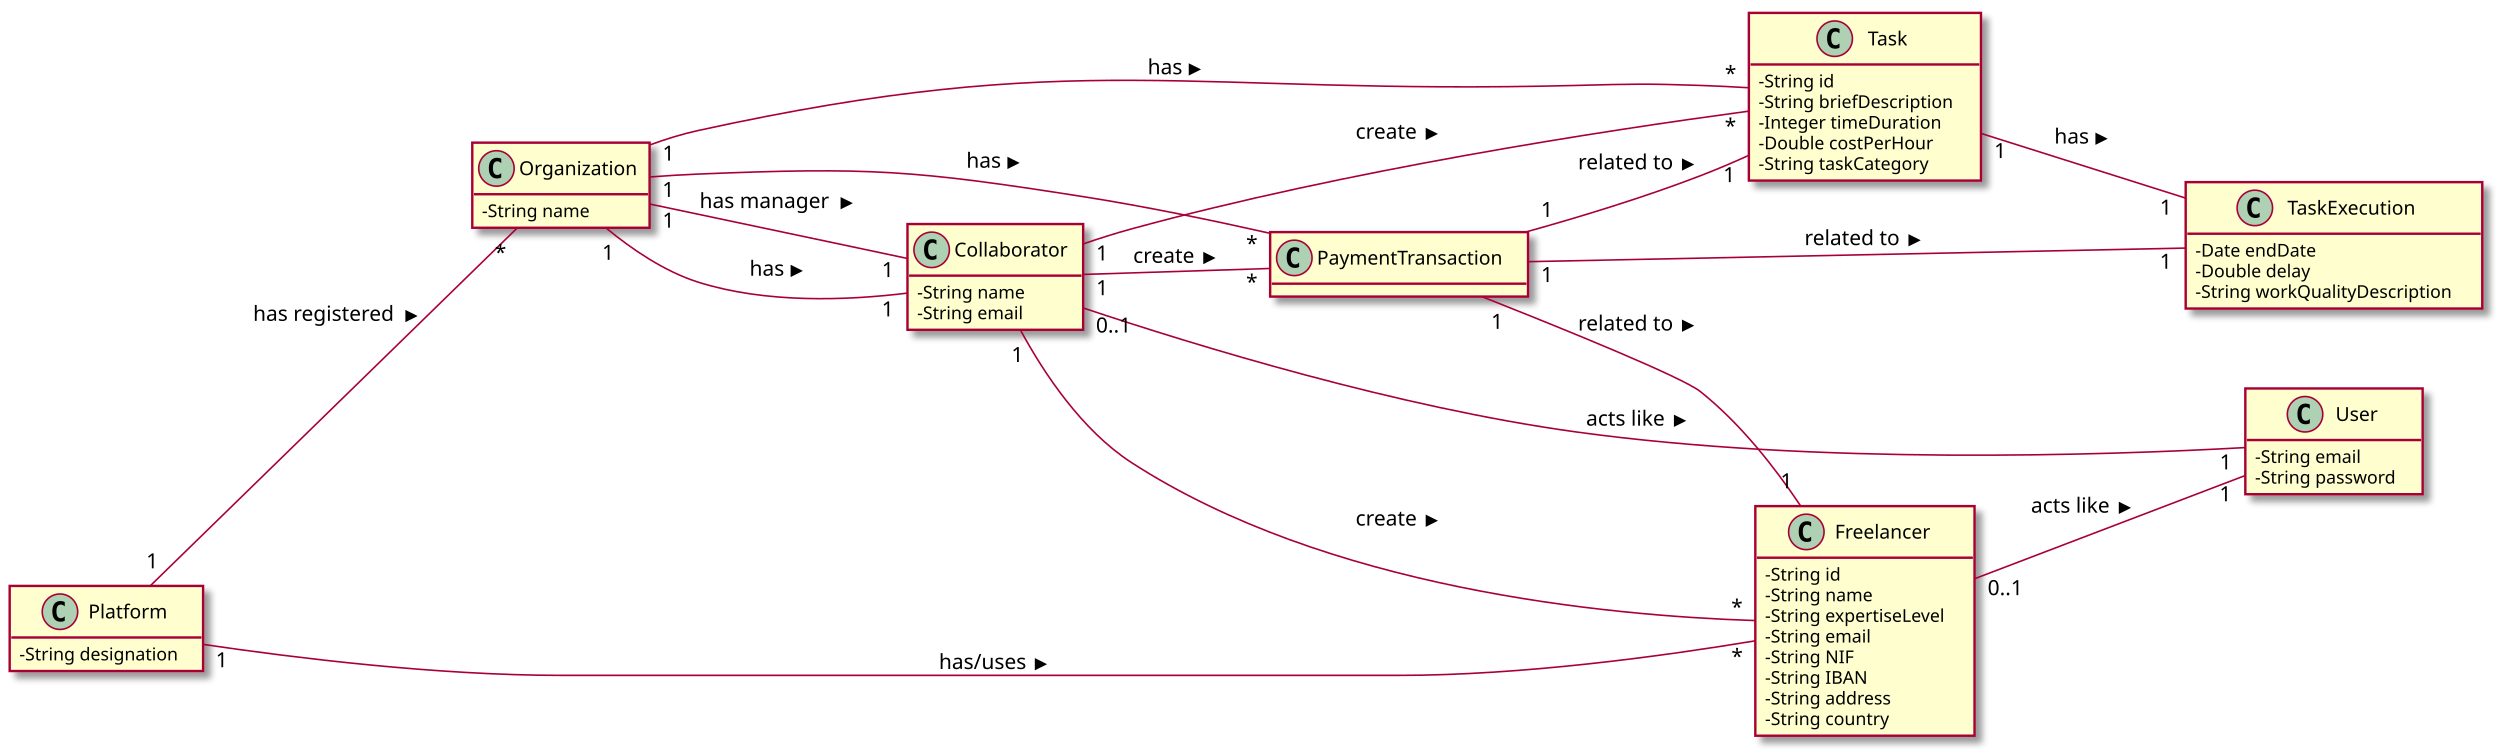
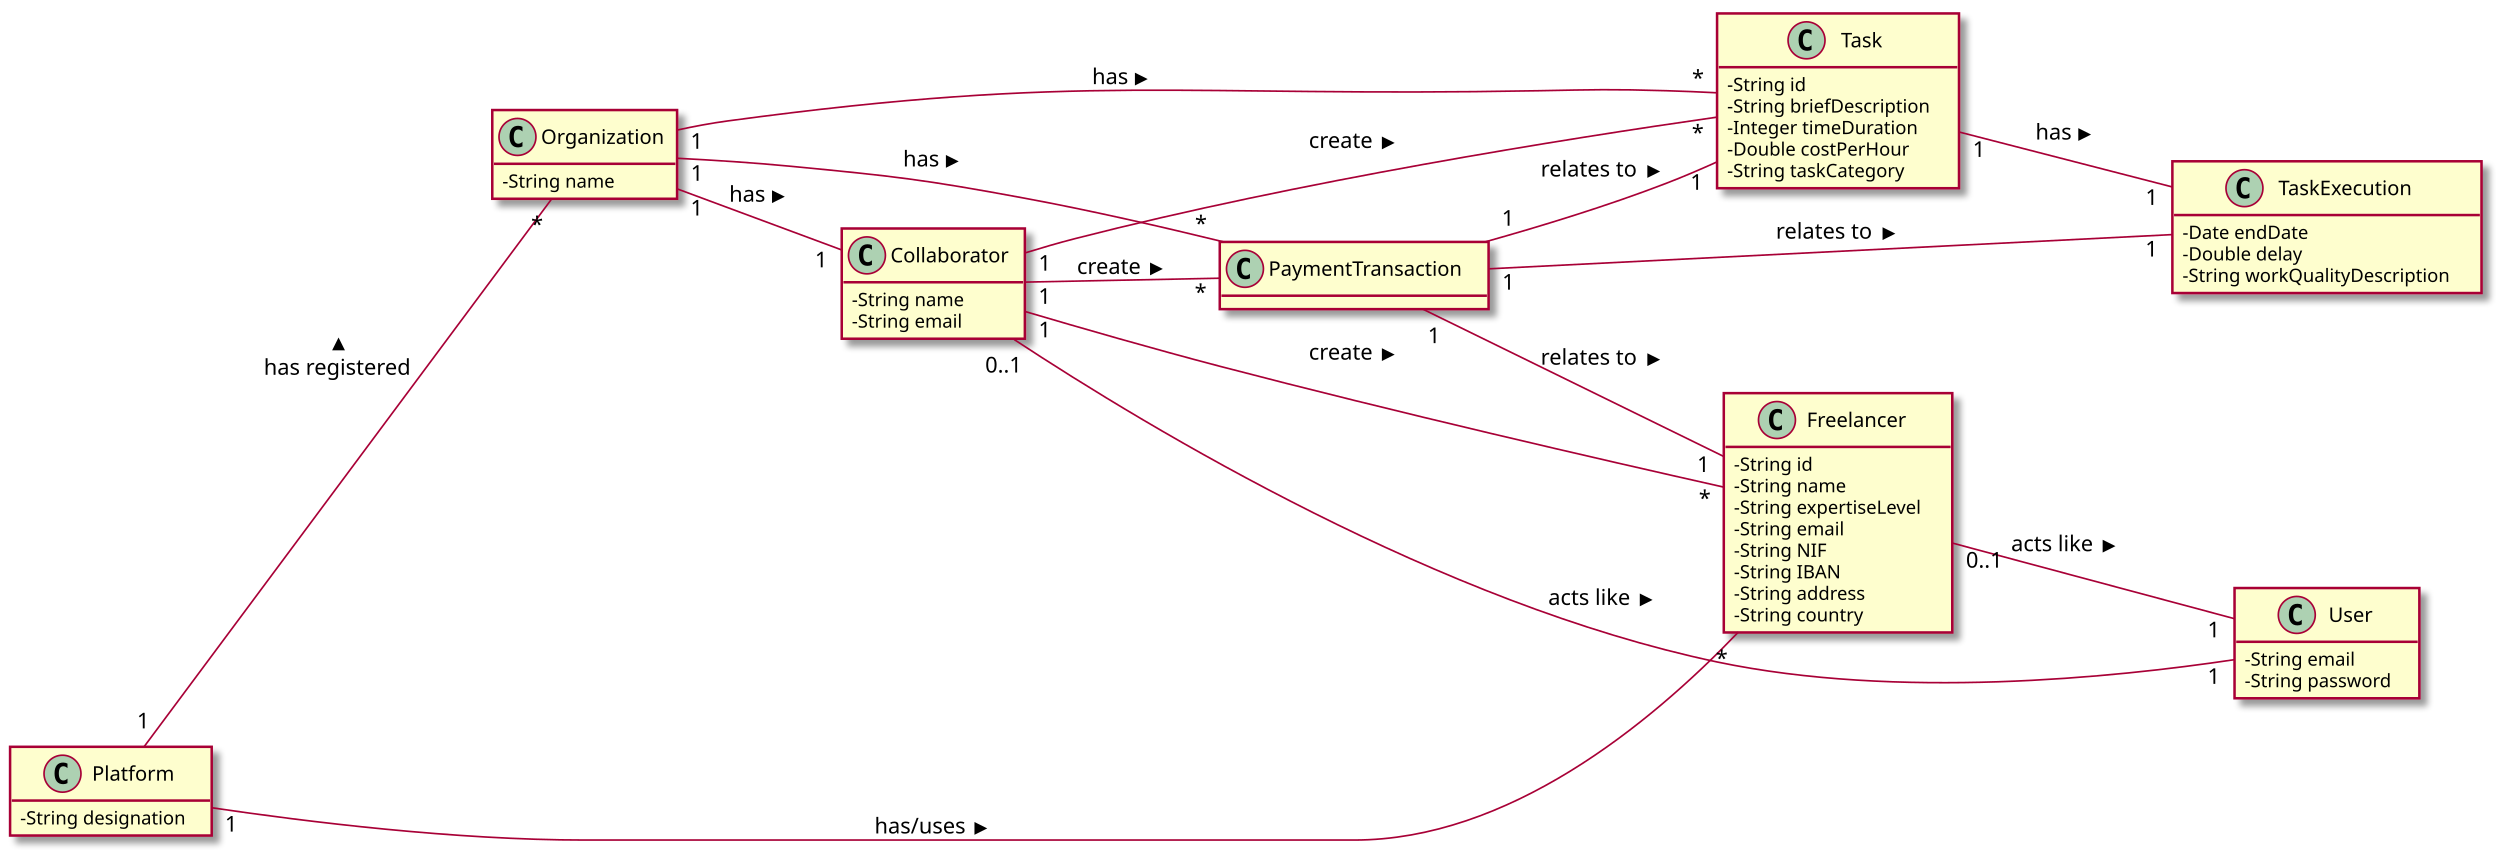
- <svg xmlns="http://www.w3.org/2000/svg" contentScriptType="application/ecmascript" contentStyleType="text/css" height="467px" preserveAspectRatio="none" style="width:1551px;height:467px;" version="1.1" viewBox="0 0 1551 467" width="1551px" zoomAndPan="magnify">
+ <svg xmlns="http://www.w3.org/2000/svg" contentScriptType="application/ecmascript" contentStyleType="text/css" height="512px" preserveAspectRatio="none" style="width:1488px;height:512px;" version="1.1" viewBox="0 0 1488 512" width="1488px" zoomAndPan="magnify">
  <defs>
-     <filter height="300%" id="f1ome5gjamndeq" width="300%" x="-1" y="-1">
+     <filter height="300%" id="f1xm2iqrma3t7k" width="300%" x="-1" y="-1">
      <feGaussianBlur result="blurOut" stdDeviation="2.0" />
      <feColorMatrix in="blurOut" result="blurOut2" type="matrix" values="0 0 0 0 0 0 0 0 0 0 0 0 0 0 0 0 0 0 .4 0" />
      <feOffset dx="4.0" dy="4.0" in="blurOut2" result="blurOut3" />
      <feBlend in="SourceGraphic" in2="blurOut3" mode="normal" />
    </filter>
  </defs>
  <g>
-     <rect fill="#FEFECE" filter="url(#f1ome5gjamndeq)" height="52.805" id="Platform" style="stroke: #A80036; stroke-width: 1.5;" width="120" x="6" y="363.5" />
-     <ellipse cx="37.2" cy="379.5" fill="#ADD1B2" rx="11" ry="11" style="stroke: #A80036; stroke-width: 1.0;" />
-     <path d="M40.169,385.141 Q39.591,385.438 38.95,385.586 Q38.309,385.734 37.606,385.734 Q35.106,385.734 33.786,384.086 Q32.466,382.438 32.466,379.312 Q32.466,376.188 33.786,374.531 Q35.106,372.875 37.606,372.875 Q38.309,372.875 38.958,373.031 Q39.606,373.188 40.169,373.484 L40.169,376.203 Q39.544,375.625 38.95,375.352 Q38.356,375.078 37.731,375.078 Q36.388,375.078 35.7,376.148 Q35.013,377.219 35.013,379.312 Q35.013,381.406 35.7,382.477 Q36.388,383.547 37.731,383.547 Q38.356,383.547 38.95,383.273 Q39.544,383 40.169,382.422 L40.169,385.141 Z " />
-     <text fill="#000000" font-family="sans-serif" font-size="12" lengthAdjust="spacingAndGlyphs" textLength="52" x="54.8" y="383.654">Platform</text>
-     <line style="stroke: #A80036; stroke-width: 1.5;" x1="7" x2="125" y1="395.5" y2="395.5" />
-     <text fill="#000000" font-family="sans-serif" font-size="11" lengthAdjust="spacingAndGlyphs" textLength="108" x="12" y="409.71">-String designation</text>
-     <rect fill="#FEFECE" filter="url(#f1ome5gjamndeq)" height="52.805" id="Organization" style="stroke: #A80036; stroke-width: 1.5;" width="110" x="293" y="88.5" />
-     <ellipse cx="308" cy="104.5" fill="#ADD1B2" rx="11" ry="11" style="stroke: #A80036; stroke-width: 1.0;" />
-     <path d="M310.969,110.141 Q310.391,110.438 309.75,110.586 Q309.109,110.734 308.406,110.734 Q305.906,110.734 304.586,109.086 Q303.266,107.438 303.266,104.312 Q303.266,101.188 304.586,99.531 Q305.906,97.875 308.406,97.875 Q309.109,97.875 309.758,98.031 Q310.406,98.188 310.969,98.484 L310.969,101.203 Q310.344,100.625 309.75,100.352 Q309.156,100.078 308.531,100.078 Q307.188,100.078 306.5,101.148 Q305.812,102.219 305.812,104.312 Q305.812,106.406 306.5,107.477 Q307.188,108.547 308.531,108.547 Q309.156,108.547 309.75,108.273 Q310.344,108 310.969,107.422 L310.969,110.141 Z " />
-     <text fill="#000000" font-family="sans-serif" font-size="12" lengthAdjust="spacingAndGlyphs" textLength="78" x="322" y="108.654">Organization</text>
-     <line style="stroke: #A80036; stroke-width: 1.5;" x1="294" x2="402" y1="120.5" y2="120.5" />
-     <text fill="#000000" font-family="sans-serif" font-size="11" lengthAdjust="spacingAndGlyphs" textLength="74" x="299" y="134.71">-String name</text>
-     <rect fill="#FEFECE" filter="url(#f1ome5gjamndeq)" height="65.609" id="Collaborator" style="stroke: #A80036; stroke-width: 1.5;" width="109" x="563" y="139" />
-     <ellipse cx="578" cy="155" fill="#ADD1B2" rx="11" ry="11" style="stroke: #A80036; stroke-width: 1.0;" />
-     <path d="M580.969,160.641 Q580.391,160.938 579.75,161.086 Q579.109,161.234 578.406,161.234 Q575.906,161.234 574.586,159.586 Q573.266,157.938 573.266,154.812 Q573.266,151.688 574.586,150.031 Q575.906,148.375 578.406,148.375 Q579.109,148.375 579.758,148.531 Q580.406,148.688 580.969,148.984 L580.969,151.703 Q580.344,151.125 579.75,150.852 Q579.156,150.578 578.531,150.578 Q577.188,150.578 576.5,151.648 Q575.812,152.719 575.812,154.812 Q575.812,156.906 576.5,157.977 Q577.188,159.047 578.531,159.047 Q579.156,159.047 579.75,158.773 Q580.344,158.5 580.969,157.922 L580.969,160.641 Z " />
-     <text fill="#000000" font-family="sans-serif" font-size="12" lengthAdjust="spacingAndGlyphs" textLength="77" x="592" y="159.154">Collaborator</text>
-     <line style="stroke: #A80036; stroke-width: 1.5;" x1="564" x2="671" y1="171" y2="171" />
-     <text fill="#000000" font-family="sans-serif" font-size="11" lengthAdjust="spacingAndGlyphs" textLength="74" x="569" y="185.21">-String name</text>
-     <text fill="#000000" font-family="sans-serif" font-size="11" lengthAdjust="spacingAndGlyphs" textLength="73" x="569" y="198.015">-String email</text>
-     <rect fill="#FEFECE" filter="url(#f1ome5gjamndeq)" height="65.609" id="User" style="stroke: #A80036; stroke-width: 1.5;" width="110" x="1393" y="241" />
-     <ellipse cx="1430.05" cy="257" fill="#ADD1B2" rx="11" ry="11" style="stroke: #A80036; stroke-width: 1.0;" />
-     <path d="M1433.019,262.641 Q1432.441,262.938 1431.8,263.086 Q1431.159,263.234 1430.456,263.234 Q1427.956,263.234 1426.636,261.586 Q1425.316,259.938 1425.316,256.812 Q1425.316,253.688 1426.636,252.031 Q1427.956,250.375 1430.456,250.375 Q1431.159,250.375 1431.808,250.531 Q1432.456,250.688 1433.019,250.984 L1433.019,253.703 Q1432.394,253.125 1431.8,252.852 Q1431.206,252.578 1430.581,252.578 Q1429.237,252.578 1428.55,253.648 Q1427.862,254.719 1427.862,256.812 Q1427.862,258.906 1428.55,259.977 Q1429.237,261.047 1430.581,261.047 Q1431.206,261.047 1431.8,260.773 Q1432.394,260.5 1433.019,259.922 L1433.019,262.641 Z " />
-     <text fill="#000000" font-family="sans-serif" font-size="12" lengthAdjust="spacingAndGlyphs" textLength="29" x="1448.95" y="261.154">User</text>
-     <line style="stroke: #A80036; stroke-width: 1.5;" x1="1394" x2="1502" y1="273" y2="273" />
-     <text fill="#000000" font-family="sans-serif" font-size="11" lengthAdjust="spacingAndGlyphs" textLength="73" x="1399" y="287.21">-String email</text>
-     <text fill="#000000" font-family="sans-serif" font-size="11" lengthAdjust="spacingAndGlyphs" textLength="98" x="1399" y="300.015">-String password</text>
-     <rect fill="#FEFECE" filter="url(#f1ome5gjamndeq)" height="142.438" id="Freelancer" style="stroke: #A80036; stroke-width: 1.5;" width="136" x="1089" y="314" />
-     <ellipse cx="1120.65" cy="330" fill="#ADD1B2" rx="11" ry="11" style="stroke: #A80036; stroke-width: 1.0;" />
-     <path d="M1123.619,335.641 Q1123.041,335.938 1122.4,336.086 Q1121.759,336.234 1121.056,336.234 Q1118.556,336.234 1117.236,334.586 Q1115.916,332.938 1115.916,329.812 Q1115.916,326.688 1117.236,325.031 Q1118.556,323.375 1121.056,323.375 Q1121.759,323.375 1122.408,323.531 Q1123.056,323.688 1123.619,323.984 L1123.619,326.703 Q1122.994,326.125 1122.4,325.852 Q1121.806,325.578 1121.181,325.578 Q1119.838,325.578 1119.15,326.648 Q1118.463,327.719 1118.463,329.812 Q1118.463,331.906 1119.15,332.977 Q1119.838,334.047 1121.181,334.047 Q1121.806,334.047 1122.4,333.773 Q1122.994,333.5 1123.619,332.922 L1123.619,335.641 Z " />
-     <text fill="#000000" font-family="sans-serif" font-size="12" lengthAdjust="spacingAndGlyphs" textLength="67" x="1138.35" y="334.154">Freelancer</text>
-     <line style="stroke: #A80036; stroke-width: 1.5;" x1="1090" x2="1224" y1="346" y2="346" />
-     <text fill="#000000" font-family="sans-serif" font-size="11" lengthAdjust="spacingAndGlyphs" textLength="52" x="1095" y="360.21">-String id</text>
-     <text fill="#000000" font-family="sans-serif" font-size="11" lengthAdjust="spacingAndGlyphs" textLength="74" x="1095" y="373.015">-String name</text>
-     <text fill="#000000" font-family="sans-serif" font-size="11" lengthAdjust="spacingAndGlyphs" textLength="124" x="1095" y="385.82">-String expertiseLevel</text>
-     <text fill="#000000" font-family="sans-serif" font-size="11" lengthAdjust="spacingAndGlyphs" textLength="73" x="1095" y="398.625">-String email</text>
-     <text fill="#000000" font-family="sans-serif" font-size="11" lengthAdjust="spacingAndGlyphs" textLength="59" x="1095" y="411.429">-String NIF</text>
-     <text fill="#000000" font-family="sans-serif" font-size="11" lengthAdjust="spacingAndGlyphs" textLength="68" x="1095" y="424.234">-String IBAN</text>
-     <text fill="#000000" font-family="sans-serif" font-size="11" lengthAdjust="spacingAndGlyphs" textLength="89" x="1095" y="437.039">-String address</text>
-     <text fill="#000000" font-family="sans-serif" font-size="11" lengthAdjust="spacingAndGlyphs" textLength="84" x="1095" y="449.843">-String country</text>
-     <rect fill="#FEFECE" filter="url(#f1ome5gjamndeq)" height="104.023" id="Task" style="stroke: #A80036; stroke-width: 1.5;" width="144" x="1085" y="8" />
-     <ellipse cx="1138.25" cy="24" fill="#ADD1B2" rx="11" ry="11" style="stroke: #A80036; stroke-width: 1.0;" />
-     <path d="M1141.219,29.641 Q1140.641,29.938 1140,30.086 Q1139.359,30.234 1138.656,30.234 Q1136.156,30.234 1134.836,28.586 Q1133.516,26.938 1133.516,23.812 Q1133.516,20.688 1134.836,19.031 Q1136.156,17.375 1138.656,17.375 Q1139.359,17.375 1140.008,17.531 Q1140.656,17.688 1141.219,17.984 L1141.219,20.703 Q1140.594,20.125 1140,19.852 Q1139.406,19.578 1138.781,19.578 Q1137.438,19.578 1136.75,20.648 Q1136.062,21.719 1136.062,23.812 Q1136.062,25.906 1136.75,26.977 Q1137.438,28.047 1138.781,28.047 Q1139.406,28.047 1140,27.773 Q1140.594,27.5 1141.219,26.922 L1141.219,29.641 Z " />
-     <text fill="#000000" font-family="sans-serif" font-size="12" lengthAdjust="spacingAndGlyphs" textLength="29" x="1158.75" y="28.154">Task</text>
-     <line style="stroke: #A80036; stroke-width: 1.5;" x1="1086" x2="1228" y1="40" y2="40" />
-     <text fill="#000000" font-family="sans-serif" font-size="11" lengthAdjust="spacingAndGlyphs" textLength="52" x="1091" y="54.21">-String id</text>
-     <text fill="#000000" font-family="sans-serif" font-size="11" lengthAdjust="spacingAndGlyphs" textLength="132" x="1091" y="67.015">-String briefDescription</text>
-     <text fill="#000000" font-family="sans-serif" font-size="11" lengthAdjust="spacingAndGlyphs" textLength="121" x="1091" y="79.82">-Integer timeDuration</text>
-     <text fill="#000000" font-family="sans-serif" font-size="11" lengthAdjust="spacingAndGlyphs" textLength="117" x="1091" y="92.624">-Double costPerHour</text>
-     <text fill="#000000" font-family="sans-serif" font-size="11" lengthAdjust="spacingAndGlyphs" textLength="117" x="1091" y="105.429">-String taskCategory</text>
-     <rect fill="#FEFECE" filter="url(#f1ome5gjamndeq)" height="78.414" id="TaskExecution" style="stroke: #A80036; stroke-width: 1.5;" width="184" x="1356" y="113" />
-     <ellipse cx="1398.9" cy="129" fill="#ADD1B2" rx="11" ry="11" style="stroke: #A80036; stroke-width: 1.0;" />
-     <path d="M1401.869,134.641 Q1401.291,134.938 1400.65,135.086 Q1400.009,135.234 1399.306,135.234 Q1396.806,135.234 1395.486,133.586 Q1394.166,131.938 1394.166,128.812 Q1394.166,125.688 1395.486,124.031 Q1396.806,122.375 1399.306,122.375 Q1400.009,122.375 1400.658,122.531 Q1401.306,122.688 1401.869,122.984 L1401.869,125.703 Q1401.244,125.125 1400.65,124.852 Q1400.056,124.578 1399.431,124.578 Q1398.088,124.578 1397.4,125.648 Q1396.713,126.719 1396.713,128.812 Q1396.713,130.906 1397.4,131.977 Q1398.088,133.047 1399.431,133.047 Q1400.056,133.047 1400.65,132.773 Q1401.244,132.5 1401.869,131.922 L1401.869,134.641 Z " />
-     <text fill="#000000" font-family="sans-serif" font-size="12" lengthAdjust="spacingAndGlyphs" textLength="90" x="1419.1" y="133.154">TaskExecution</text>
-     <line style="stroke: #A80036; stroke-width: 1.5;" x1="1357" x2="1539" y1="145" y2="145" />
-     <text fill="#000000" font-family="sans-serif" font-size="11" lengthAdjust="spacingAndGlyphs" textLength="81" x="1362" y="159.21">-Date endDate</text>
-     <text fill="#000000" font-family="sans-serif" font-size="11" lengthAdjust="spacingAndGlyphs" textLength="77" x="1362" y="172.015">-Double delay</text>
-     <text fill="#000000" font-family="sans-serif" font-size="11" lengthAdjust="spacingAndGlyphs" textLength="172" x="1362" y="184.82">-String workQualityDescription</text>
-     <rect fill="#FEFECE" filter="url(#f1ome5gjamndeq)" height="40" id="PaymentTransaction" style="stroke: #A80036; stroke-width: 1.5;" width="160" x="788" y="144" />
-     <ellipse cx="803" cy="160" fill="#ADD1B2" rx="11" ry="11" style="stroke: #A80036; stroke-width: 1.0;" />
-     <path d="M805.969,165.641 Q805.391,165.938 804.75,166.086 Q804.109,166.234 803.406,166.234 Q800.906,166.234 799.586,164.586 Q798.266,162.938 798.266,159.812 Q798.266,156.688 799.586,155.031 Q800.906,153.375 803.406,153.375 Q804.109,153.375 804.758,153.531 Q805.406,153.688 805.969,153.984 L805.969,156.703 Q805.344,156.125 804.75,155.852 Q804.156,155.578 803.531,155.578 Q802.188,155.578 801.5,156.648 Q800.812,157.719 800.812,159.812 Q800.812,161.906 801.5,162.977 Q802.188,164.047 803.531,164.047 Q804.156,164.047 804.75,163.773 Q805.344,163.5 805.969,162.922 L805.969,165.641 Z " />
-     <text fill="#000000" font-family="sans-serif" font-size="12" lengthAdjust="spacingAndGlyphs" textLength="128" x="817" y="164.154">PaymentTransaction</text>
-     <line style="stroke: #A80036; stroke-width: 1.5;" x1="789" x2="947" y1="176" y2="176" />
-     <path d="M93.296,363.382 C147.203,310.812 266.769,194.214 320.689,141.633 " fill="none" id="Platform-Organization" style="stroke: #A80036; stroke-width: 1.0;" />
-     <text fill="#000000" font-family="sans-serif" font-size="13" lengthAdjust="spacingAndGlyphs" textLength="92" x="157" y="199.067">has registered</text>
-     <polygon fill="#000000" points="252,193.066,258,196.066,252,199.066,252,193.066" style="stroke: #000000; stroke-width: 1.0;" />
-     <text fill="#000000" font-family="sans-serif" font-size="13" lengthAdjust="spacingAndGlyphs" textLength="8" x="90.683" y="352.597">1</text>
-     <text fill="#000000" font-family="sans-serif" font-size="13" lengthAdjust="spacingAndGlyphs" textLength="7" x="306.95" y="161.202">*</text>
-     <path d="M126.053,399.778 C183.018,408.197 271.099,419 348,419 C348,419 348,419 868,419 C944.032,419 1030.55,407.249 1088.947,397.564 " fill="none" id="Platform-Freelancer" style="stroke: #A80036; stroke-width: 1.0;" />
-     <text fill="#000000" font-family="sans-serif" font-size="13" lengthAdjust="spacingAndGlyphs" textLength="57" x="582.5" y="415.067">has/uses</text>
-     <polygon fill="#000000" points="642.5,409.066,648.5,412.066,642.5,415.066,642.5,409.066" style="stroke: #000000; stroke-width: 1.0;" />
-     <text fill="#000000" font-family="sans-serif" font-size="13" lengthAdjust="spacingAndGlyphs" textLength="8" x="133.859" y="413.97">1</text>
-     <text fill="#000000" font-family="sans-serif" font-size="13" lengthAdjust="spacingAndGlyphs" textLength="7" x="1074.121" y="411.808">*</text>
-     <path d="M376.221,141.628 C391.707,154.394 411.996,168.333 433,175 C475.137,188.374 525.459,186.457 562.897,181.849 " fill="none" id="Organization-Collaborator" style="stroke: #A80036; stroke-width: 1.0;" />
-     <text fill="#000000" font-family="sans-serif" font-size="13" lengthAdjust="spacingAndGlyphs" textLength="23" x="465" y="171.067">has</text>
-     <polygon fill="#000000" points="491,165.066,497,168.066,491,171.066,491,165.066" style="stroke: #000000; stroke-width: 1.0;" />
-     <text fill="#000000" font-family="sans-serif" font-size="13" lengthAdjust="spacingAndGlyphs" textLength="8" x="373.52" y="161.196">1</text>
-     <text fill="#000000" font-family="sans-serif" font-size="13" lengthAdjust="spacingAndGlyphs" textLength="8" x="547.022" y="196.282">1</text>
-     <path d="M403.053,126.574 C439.847,134.317 489.329,144.745 533,154 C542.684,156.052 552.992,158.243 562.957,160.364 " fill="none" id="Organization-Collaborator-1" style="stroke: #A80036; stroke-width: 1.0;" />
-     <text fill="#000000" font-family="sans-serif" font-size="13" lengthAdjust="spacingAndGlyphs" textLength="85" x="434" y="129.067">has manager</text>
-     <polygon fill="#000000" points="522,123.066,528,126.066,522,129.066,522,123.066" style="stroke: #000000; stroke-width: 1.0;" />
-     <text fill="#000000" font-family="sans-serif" font-size="13" lengthAdjust="spacingAndGlyphs" textLength="8" x="410.988" y="141.226">1</text>
-     <text fill="#000000" font-family="sans-serif" font-size="13" lengthAdjust="spacingAndGlyphs" textLength="8" x="547.091" y="171.91">1</text>
-     <path d="M403.413,89.822 C413.105,86.294 423.219,83.145 433,81 C669.91,29.037 735.538,59.224 978,53 C1012.211,52.122 1020.798,51.828 1055,53 C1064.668,53.331 1074.842,53.839 1084.87,54.433 " fill="none" id="Organization-Task" style="stroke: #A80036; stroke-width: 1.0;" />
-     <text fill="#000000" font-family="sans-serif" font-size="13" lengthAdjust="spacingAndGlyphs" textLength="23" x="712" y="46.067">has</text>
-     <polygon fill="#000000" points="738,40.066,744,43.066,738,46.066,738,40.066" style="stroke: #000000; stroke-width: 1.0;" />
-     <text fill="#000000" font-family="sans-serif" font-size="13" lengthAdjust="spacingAndGlyphs" textLength="8" x="411.026" y="99.645">1</text>
-     <text fill="#000000" font-family="sans-serif" font-size="13" lengthAdjust="spacingAndGlyphs" textLength="7" x="1070.07" y="50.158">*</text>
-     <path d="M403.284,109.785 C413.171,109.041 423.384,108.395 433,108 C539.314,103.63 566.884,105.496 672,122 C710.333,128.019 752.455,136.762 787.795,144.715 " fill="none" id="Organization-PaymentTransaction" style="stroke: #A80036; stroke-width: 1.0;" />
-     <text fill="#000000" font-family="sans-serif" font-size="13" lengthAdjust="spacingAndGlyphs" textLength="23" x="599.5" y="104.067">has</text>
-     <polygon fill="#000000" points="625.5,98.066,631.5,101.066,625.5,104.066,625.5,98.066" style="stroke: #000000; stroke-width: 1.0;" />
-     <text fill="#000000" font-family="sans-serif" font-size="13" lengthAdjust="spacingAndGlyphs" textLength="8" x="410.88" y="122.165">1</text>
-     <text fill="#000000" font-family="sans-serif" font-size="13" lengthAdjust="spacingAndGlyphs" textLength="7" x="773.078" y="155.701">*</text>
-     <path d="M672.213,191.125 C742.112,214.493 867.315,252.796 978,268 C1126.754,288.434 1304.477,282.594 1392.679,277.692 " fill="none" id="Collaborator-User" style="stroke: #A80036; stroke-width: 1.0;" />
-     <text fill="#000000" font-family="sans-serif" font-size="13" lengthAdjust="spacingAndGlyphs" textLength="52" x="984" y="264.067">acts like</text>
-     <polygon fill="#000000" points="1039,258.066,1045,261.066,1039,264.066,1039,258.066" style="stroke: #000000; stroke-width: 1.0;" />
-     <text fill="#000000" font-family="sans-serif" font-size="13" lengthAdjust="spacingAndGlyphs" textLength="24" x="679.926" y="206.3">0..1</text>
-     <text fill="#000000" font-family="sans-serif" font-size="13" lengthAdjust="spacingAndGlyphs" textLength="8" x="1377.079" y="291.227">1</text>
-     <path d="M1225.227,358.975 C1276.295,339.495 1345.256,313.191 1392.859,295.033 " fill="none" id="Freelancer-User" style="stroke: #A80036; stroke-width: 1.0;" />
-     <text fill="#000000" font-family="sans-serif" font-size="13" lengthAdjust="spacingAndGlyphs" textLength="52" x="1260" y="318.067">acts like</text>
-     <polygon fill="#000000" points="1315,312.066,1321,315.066,1315,318.066,1315,312.066" style="stroke: #000000; stroke-width: 1.0;" />
-     <text fill="#000000" font-family="sans-serif" font-size="13" lengthAdjust="spacingAndGlyphs" textLength="24" x="1233.124" y="369.204">0..1</text>
-     <text fill="#000000" font-family="sans-serif" font-size="13" lengthAdjust="spacingAndGlyphs" textLength="8" x="1376.912" y="310.969">1</text>
-     <path d="M633.35,205.226 C647.63,231.509 671.117,267.003 702,287 C822.393,364.956 994.575,381.922 1088.85,384.997 " fill="none" id="Collaborator-Freelancer" style="stroke: #A80036; stroke-width: 1.0;" />
-     <text fill="#000000" font-family="sans-serif" font-size="13" lengthAdjust="spacingAndGlyphs" textLength="41" x="841" y="326.067">create</text>
-     <polygon fill="#000000" points="885,320.066,891,323.066,885,326.066,885,320.066" style="stroke: #000000; stroke-width: 1.0;" />
-     <text fill="#000000" font-family="sans-serif" font-size="13" lengthAdjust="spacingAndGlyphs" textLength="8" x="627.461" y="224.594">1</text>
-     <text fill="#000000" font-family="sans-serif" font-size="13" lengthAdjust="spacingAndGlyphs" textLength="7" x="1074.014" y="381.227">*</text>
-     <path d="M672.125,151.281 C681.989,147.92 692.24,144.672 702,142 C834.965,105.604 994.316,81.136 1084.8,68.972 " fill="none" id="Collaborator-Task" style="stroke: #A80036; stroke-width: 1.0;" />
-     <text fill="#000000" font-family="sans-serif" font-size="13" lengthAdjust="spacingAndGlyphs" textLength="41" x="841" y="86.067">create</text>
-     <polygon fill="#000000" points="885,80.066,891,83.066,885,86.066,885,80.066" style="stroke: #000000; stroke-width: 1.0;" />
-     <text fill="#000000" font-family="sans-serif" font-size="13" lengthAdjust="spacingAndGlyphs" textLength="8" x="680.003" y="161.607">1</text>
-     <text fill="#000000" font-family="sans-serif" font-size="13" lengthAdjust="spacingAndGlyphs" textLength="7" x="1069.993" y="82.743">*</text>
-     <path d="M672.164,170.254 C705.994,169.174 750.025,167.768 787.767,166.562 " fill="none" id="Collaborator-PaymentTransaction" style="stroke: #A80036; stroke-width: 1.0;" />
-     <text fill="#000000" font-family="sans-serif" font-size="13" lengthAdjust="spacingAndGlyphs" textLength="41" x="703" y="163.067">create</text>
-     <polygon fill="#000000" points="747,157.066,753,160.066,747,163.066,747,157.066" style="stroke: #000000; stroke-width: 1.0;" />
-     <text fill="#000000" font-family="sans-serif" font-size="13" lengthAdjust="spacingAndGlyphs" textLength="8" x="680.047" y="183.13">1</text>
-     <text fill="#000000" font-family="sans-serif" font-size="13" lengthAdjust="spacingAndGlyphs" textLength="7" x="773.047" y="179.563">*</text>
-     <path d="M919.663,184.155 C971.034,204.462 1043.777,234.039 1055,243 C1079.194,262.318 1100.302,288.785 1116.941,313.637 " fill="none" id="PaymentTransaction-Freelancer" style="stroke: #A80036; stroke-width: 1.0;" />
-     <text fill="#000000" font-family="sans-serif" font-size="13" lengthAdjust="spacingAndGlyphs" textLength="62" x="979" y="205.067">related to</text>
-     <polygon fill="#000000" points="1044,199.066,1050,202.066,1044,205.066,1044,199.066" style="stroke: #000000; stroke-width: 1.0;" />
-     <text fill="#000000" font-family="sans-serif" font-size="13" lengthAdjust="spacingAndGlyphs" textLength="8" x="925.068" y="204.018">1</text>
-     <text fill="#000000" font-family="sans-serif" font-size="13" lengthAdjust="spacingAndGlyphs" textLength="8" x="1104.604" y="302.926">1</text>
-     <path d="M946.73,143.896 C980.483,134.497 1020.096,122.415 1055,109 C1064.811,105.229 1074.976,100.894 1084.918,96.396 " fill="none" id="PaymentTransaction-Task" style="stroke: #A80036; stroke-width: 1.0;" />
-     <text fill="#000000" font-family="sans-serif" font-size="13" lengthAdjust="spacingAndGlyphs" textLength="62" x="979" y="105.067">related to</text>
-     <polygon fill="#000000" points="1044,99.066,1050,102.066,1044,105.066,1044,99.066" style="stroke: #000000; stroke-width: 1.0;" />
-     <text fill="#000000" font-family="sans-serif" font-size="13" lengthAdjust="spacingAndGlyphs" textLength="8" x="956.011" y="134.595">1</text>
-     <text fill="#000000" font-family="sans-serif" font-size="13" lengthAdjust="spacingAndGlyphs" textLength="8" x="1069.072" y="112.995">1</text>
-     <path d="M948.038,162.344 C1054.784,160.136 1243.334,156.234 1355.876,153.906 " fill="none" id="PaymentTransaction-TaskExecution" style="stroke: #A80036; stroke-width: 1.0;" />
-     <text fill="#000000" font-family="sans-serif" font-size="13" lengthAdjust="spacingAndGlyphs" textLength="62" x="1119.5" y="152.067">related to</text>
-     <polygon fill="#000000" points="1184.5,146.066,1190.5,149.066,1184.5,152.066,1184.5,146.066" style="stroke: #000000; stroke-width: 1.0;" />
-     <text fill="#000000" font-family="sans-serif" font-size="13" lengthAdjust="spacingAndGlyphs" textLength="8" x="956.047" y="174.974">1</text>
-     <text fill="#000000" font-family="sans-serif" font-size="13" lengthAdjust="spacingAndGlyphs" textLength="8" x="1339.916" y="166.74">1</text>
-     <path d="M1229.306,82.86 C1267.601,94.967 1315.042,109.965 1355.94,122.895 " fill="none" id="Task-TaskExecution" style="stroke: #A80036; stroke-width: 1.0;" />
-     <text fill="#000000" font-family="sans-serif" font-size="13" lengthAdjust="spacingAndGlyphs" textLength="23" x="1274.5" y="89.067">has</text>
-     <polygon fill="#000000" points="1300.5,83.066,1306.5,86.066,1300.5,89.066,1300.5,83.066" style="stroke: #000000; stroke-width: 1.0;" />
-     <text fill="#000000" font-family="sans-serif" font-size="13" lengthAdjust="spacingAndGlyphs" textLength="8" x="1237.176" y="98.063">1</text>
-     <text fill="#000000" font-family="sans-serif" font-size="13" lengthAdjust="spacingAndGlyphs" textLength="8" x="1339.985" y="133.161">1</text>
+     <rect fill="#FEFECE" filter="url(#f1xm2iqrma3t7k)" height="52.805" id="Platform" style="stroke: #A80036; stroke-width: 1.5;" width="120" x="6" y="444.5" />
+     <ellipse cx="37.2" cy="460.5" fill="#ADD1B2" rx="11" ry="11" style="stroke: #A80036; stroke-width: 1.0;" />
+     <path d="M40.169,466.141 Q39.591,466.438 38.95,466.586 Q38.309,466.734 37.606,466.734 Q35.106,466.734 33.786,465.086 Q32.466,463.438 32.466,460.312 Q32.466,457.188 33.786,455.531 Q35.106,453.875 37.606,453.875 Q38.309,453.875 38.958,454.031 Q39.606,454.188 40.169,454.484 L40.169,457.203 Q39.544,456.625 38.95,456.352 Q38.356,456.078 37.731,456.078 Q36.388,456.078 35.7,457.148 Q35.013,458.219 35.013,460.312 Q35.013,462.406 35.7,463.477 Q36.388,464.547 37.731,464.547 Q38.356,464.547 38.95,464.273 Q39.544,464 40.169,463.422 L40.169,466.141 Z " />
+     <text fill="#000000" font-family="sans-serif" font-size="12" lengthAdjust="spacingAndGlyphs" textLength="52" x="54.8" y="464.654">Platform</text>
+     <line style="stroke: #A80036; stroke-width: 1.5;" x1="7" x2="125" y1="476.5" y2="476.5" />
+     <text fill="#000000" font-family="sans-serif" font-size="11" lengthAdjust="spacingAndGlyphs" textLength="108" x="12" y="490.71">-String designation</text>
+     <rect fill="#FEFECE" filter="url(#f1xm2iqrma3t7k)" height="52.805" id="Organization" style="stroke: #A80036; stroke-width: 1.5;" width="110" x="293" y="65.5" />
+     <ellipse cx="308" cy="81.5" fill="#ADD1B2" rx="11" ry="11" style="stroke: #A80036; stroke-width: 1.0;" />
+     <path d="M310.969,87.141 Q310.391,87.438 309.75,87.586 Q309.109,87.734 308.406,87.734 Q305.906,87.734 304.586,86.086 Q303.266,84.438 303.266,81.312 Q303.266,78.188 304.586,76.531 Q305.906,74.875 308.406,74.875 Q309.109,74.875 309.758,75.031 Q310.406,75.188 310.969,75.484 L310.969,78.203 Q310.344,77.625 309.75,77.352 Q309.156,77.078 308.531,77.078 Q307.188,77.078 306.5,78.148 Q305.812,79.219 305.812,81.312 Q305.812,83.406 306.5,84.477 Q307.188,85.547 308.531,85.547 Q309.156,85.547 309.75,85.273 Q310.344,85 310.969,84.422 L310.969,87.141 Z " />
+     <text fill="#000000" font-family="sans-serif" font-size="12" lengthAdjust="spacingAndGlyphs" textLength="78" x="322" y="85.654">Organization</text>
+     <line style="stroke: #A80036; stroke-width: 1.5;" x1="294" x2="402" y1="97.5" y2="97.5" />
+     <text fill="#000000" font-family="sans-serif" font-size="11" lengthAdjust="spacingAndGlyphs" textLength="74" x="299" y="111.71">-String name</text>
+     <rect fill="#FEFECE" filter="url(#f1xm2iqrma3t7k)" height="65.609" id="Collaborator" style="stroke: #A80036; stroke-width: 1.5;" width="109" x="501" y="136" />
+     <ellipse cx="516" cy="152" fill="#ADD1B2" rx="11" ry="11" style="stroke: #A80036; stroke-width: 1.0;" />
+     <path d="M518.969,157.641 Q518.391,157.938 517.75,158.086 Q517.109,158.234 516.406,158.234 Q513.906,158.234 512.586,156.586 Q511.266,154.938 511.266,151.812 Q511.266,148.688 512.586,147.031 Q513.906,145.375 516.406,145.375 Q517.109,145.375 517.758,145.531 Q518.406,145.688 518.969,145.984 L518.969,148.703 Q518.344,148.125 517.75,147.852 Q517.156,147.578 516.531,147.578 Q515.188,147.578 514.5,148.648 Q513.812,149.719 513.812,151.812 Q513.812,153.906 514.5,154.977 Q515.188,156.047 516.531,156.047 Q517.156,156.047 517.75,155.773 Q518.344,155.5 518.969,154.922 L518.969,157.641 Z " />
+     <text fill="#000000" font-family="sans-serif" font-size="12" lengthAdjust="spacingAndGlyphs" textLength="77" x="530" y="156.154">Collaborator</text>
+     <line style="stroke: #A80036; stroke-width: 1.5;" x1="502" x2="609" y1="168" y2="168" />
+     <text fill="#000000" font-family="sans-serif" font-size="11" lengthAdjust="spacingAndGlyphs" textLength="74" x="507" y="182.21">-String name</text>
+     <text fill="#000000" font-family="sans-serif" font-size="11" lengthAdjust="spacingAndGlyphs" textLength="73" x="507" y="195.015">-String email</text>
+     <rect fill="#FEFECE" filter="url(#f1xm2iqrma3t7k)" height="65.609" id="User" style="stroke: #A80036; stroke-width: 1.5;" width="110" x="1330" y="350" />
+     <ellipse cx="1367.05" cy="366" fill="#ADD1B2" rx="11" ry="11" style="stroke: #A80036; stroke-width: 1.0;" />
+     <path d="M1370.019,371.641 Q1369.441,371.938 1368.8,372.086 Q1368.159,372.234 1367.456,372.234 Q1364.956,372.234 1363.636,370.586 Q1362.316,368.938 1362.316,365.812 Q1362.316,362.688 1363.636,361.031 Q1364.956,359.375 1367.456,359.375 Q1368.159,359.375 1368.808,359.531 Q1369.456,359.688 1370.019,359.984 L1370.019,362.703 Q1369.394,362.125 1368.8,361.852 Q1368.206,361.578 1367.581,361.578 Q1366.237,361.578 1365.55,362.648 Q1364.862,363.719 1364.862,365.812 Q1364.862,367.906 1365.55,368.977 Q1366.237,370.047 1367.581,370.047 Q1368.206,370.047 1368.8,369.773 Q1369.394,369.5 1370.019,368.922 L1370.019,371.641 Z " />
+     <text fill="#000000" font-family="sans-serif" font-size="12" lengthAdjust="spacingAndGlyphs" textLength="29" x="1385.95" y="370.154">User</text>
+     <line style="stroke: #A80036; stroke-width: 1.5;" x1="1331" x2="1439" y1="382" y2="382" />
+     <text fill="#000000" font-family="sans-serif" font-size="11" lengthAdjust="spacingAndGlyphs" textLength="73" x="1336" y="396.21">-String email</text>
+     <text fill="#000000" font-family="sans-serif" font-size="11" lengthAdjust="spacingAndGlyphs" textLength="98" x="1336" y="409.015">-String password</text>
+     <rect fill="#FEFECE" filter="url(#f1xm2iqrma3t7k)" height="142.438" id="Freelancer" style="stroke: #A80036; stroke-width: 1.5;" width="136" x="1026" y="234" />
+     <ellipse cx="1057.65" cy="250" fill="#ADD1B2" rx="11" ry="11" style="stroke: #A80036; stroke-width: 1.0;" />
+     <path d="M1060.619,255.641 Q1060.041,255.938 1059.4,256.086 Q1058.759,256.234 1058.056,256.234 Q1055.556,256.234 1054.236,254.586 Q1052.916,252.938 1052.916,249.812 Q1052.916,246.688 1054.236,245.031 Q1055.556,243.375 1058.056,243.375 Q1058.759,243.375 1059.408,243.531 Q1060.056,243.688 1060.619,243.984 L1060.619,246.703 Q1059.994,246.125 1059.4,245.852 Q1058.806,245.578 1058.181,245.578 Q1056.838,245.578 1056.15,246.648 Q1055.463,247.719 1055.463,249.812 Q1055.463,251.906 1056.15,252.977 Q1056.838,254.047 1058.181,254.047 Q1058.806,254.047 1059.4,253.773 Q1059.994,253.5 1060.619,252.922 L1060.619,255.641 Z " />
+     <text fill="#000000" font-family="sans-serif" font-size="12" lengthAdjust="spacingAndGlyphs" textLength="67" x="1075.35" y="254.154">Freelancer</text>
+     <line style="stroke: #A80036; stroke-width: 1.5;" x1="1027" x2="1161" y1="266" y2="266" />
+     <text fill="#000000" font-family="sans-serif" font-size="11" lengthAdjust="spacingAndGlyphs" textLength="52" x="1032" y="280.21">-String id</text>
+     <text fill="#000000" font-family="sans-serif" font-size="11" lengthAdjust="spacingAndGlyphs" textLength="74" x="1032" y="293.015">-String name</text>
+     <text fill="#000000" font-family="sans-serif" font-size="11" lengthAdjust="spacingAndGlyphs" textLength="124" x="1032" y="305.82">-String expertiseLevel</text>
+     <text fill="#000000" font-family="sans-serif" font-size="11" lengthAdjust="spacingAndGlyphs" textLength="73" x="1032" y="318.625">-String email</text>
+     <text fill="#000000" font-family="sans-serif" font-size="11" lengthAdjust="spacingAndGlyphs" textLength="59" x="1032" y="331.429">-String NIF</text>
+     <text fill="#000000" font-family="sans-serif" font-size="11" lengthAdjust="spacingAndGlyphs" textLength="68" x="1032" y="344.234">-String IBAN</text>
+     <text fill="#000000" font-family="sans-serif" font-size="11" lengthAdjust="spacingAndGlyphs" textLength="89" x="1032" y="357.039">-String address</text>
+     <text fill="#000000" font-family="sans-serif" font-size="11" lengthAdjust="spacingAndGlyphs" textLength="84" x="1032" y="369.843">-String country</text>
+     <rect fill="#FEFECE" filter="url(#f1xm2iqrma3t7k)" height="104.023" id="Task" style="stroke: #A80036; stroke-width: 1.5;" width="144" x="1022" y="8" />
+     <ellipse cx="1075.25" cy="24" fill="#ADD1B2" rx="11" ry="11" style="stroke: #A80036; stroke-width: 1.0;" />
+     <path d="M1078.219,29.641 Q1077.641,29.938 1077,30.086 Q1076.359,30.234 1075.656,30.234 Q1073.156,30.234 1071.836,28.586 Q1070.516,26.938 1070.516,23.812 Q1070.516,20.688 1071.836,19.031 Q1073.156,17.375 1075.656,17.375 Q1076.359,17.375 1077.008,17.531 Q1077.656,17.688 1078.219,17.984 L1078.219,20.703 Q1077.594,20.125 1077,19.852 Q1076.406,19.578 1075.781,19.578 Q1074.438,19.578 1073.75,20.648 Q1073.062,21.719 1073.062,23.812 Q1073.062,25.906 1073.75,26.977 Q1074.438,28.047 1075.781,28.047 Q1076.406,28.047 1077,27.773 Q1077.594,27.5 1078.219,26.922 L1078.219,29.641 Z " />
+     <text fill="#000000" font-family="sans-serif" font-size="12" lengthAdjust="spacingAndGlyphs" textLength="29" x="1095.75" y="28.154">Task</text>
+     <line style="stroke: #A80036; stroke-width: 1.5;" x1="1023" x2="1165" y1="40" y2="40" />
+     <text fill="#000000" font-family="sans-serif" font-size="11" lengthAdjust="spacingAndGlyphs" textLength="52" x="1028" y="54.21">-String id</text>
+     <text fill="#000000" font-family="sans-serif" font-size="11" lengthAdjust="spacingAndGlyphs" textLength="132" x="1028" y="67.015">-String briefDescription</text>
+     <text fill="#000000" font-family="sans-serif" font-size="11" lengthAdjust="spacingAndGlyphs" textLength="121" x="1028" y="79.82">-Integer timeDuration</text>
+     <text fill="#000000" font-family="sans-serif" font-size="11" lengthAdjust="spacingAndGlyphs" textLength="117" x="1028" y="92.624">-Double costPerHour</text>
+     <text fill="#000000" font-family="sans-serif" font-size="11" lengthAdjust="spacingAndGlyphs" textLength="117" x="1028" y="105.429">-String taskCategory</text>
+     <rect fill="#FEFECE" filter="url(#f1xm2iqrma3t7k)" height="78.414" id="TaskExecution" style="stroke: #A80036; stroke-width: 1.5;" width="184" x="1293" y="96" />
+     <ellipse cx="1335.9" cy="112" fill="#ADD1B2" rx="11" ry="11" style="stroke: #A80036; stroke-width: 1.0;" />
+     <path d="M1338.869,117.641 Q1338.291,117.938 1337.65,118.086 Q1337.009,118.234 1336.306,118.234 Q1333.806,118.234 1332.486,116.586 Q1331.166,114.938 1331.166,111.812 Q1331.166,108.688 1332.486,107.031 Q1333.806,105.375 1336.306,105.375 Q1337.009,105.375 1337.658,105.531 Q1338.306,105.688 1338.869,105.984 L1338.869,108.703 Q1338.244,108.125 1337.65,107.852 Q1337.056,107.578 1336.431,107.578 Q1335.088,107.578 1334.4,108.648 Q1333.713,109.719 1333.713,111.812 Q1333.713,113.906 1334.4,114.977 Q1335.088,116.047 1336.431,116.047 Q1337.056,116.047 1337.65,115.773 Q1338.244,115.5 1338.869,114.922 L1338.869,117.641 Z " />
+     <text fill="#000000" font-family="sans-serif" font-size="12" lengthAdjust="spacingAndGlyphs" textLength="90" x="1356.1" y="116.154">TaskExecution</text>
+     <line style="stroke: #A80036; stroke-width: 1.5;" x1="1294" x2="1476" y1="128" y2="128" />
+     <text fill="#000000" font-family="sans-serif" font-size="11" lengthAdjust="spacingAndGlyphs" textLength="81" x="1299" y="142.21">-Date endDate</text>
+     <text fill="#000000" font-family="sans-serif" font-size="11" lengthAdjust="spacingAndGlyphs" textLength="77" x="1299" y="155.015">-Double delay</text>
+     <text fill="#000000" font-family="sans-serif" font-size="11" lengthAdjust="spacingAndGlyphs" textLength="172" x="1299" y="167.82">-String workQualityDescription</text>
+     <rect fill="#FEFECE" filter="url(#f1xm2iqrma3t7k)" height="40" id="PaymentTransaction" style="stroke: #A80036; stroke-width: 1.5;" width="160" x="726" y="144" />
+     <ellipse cx="741" cy="160" fill="#ADD1B2" rx="11" ry="11" style="stroke: #A80036; stroke-width: 1.0;" />
+     <path d="M743.969,165.641 Q743.391,165.938 742.75,166.086 Q742.109,166.234 741.406,166.234 Q738.906,166.234 737.586,164.586 Q736.266,162.938 736.266,159.812 Q736.266,156.688 737.586,155.031 Q738.906,153.375 741.406,153.375 Q742.109,153.375 742.758,153.531 Q743.406,153.688 743.969,153.984 L743.969,156.703 Q743.344,156.125 742.75,155.852 Q742.156,155.578 741.531,155.578 Q740.188,155.578 739.5,156.648 Q738.812,157.719 738.812,159.812 Q738.812,161.906 739.5,162.977 Q740.188,164.047 741.531,164.047 Q742.156,164.047 742.75,163.773 Q743.344,163.5 743.969,162.922 L743.969,165.641 Z " />
+     <text fill="#000000" font-family="sans-serif" font-size="12" lengthAdjust="spacingAndGlyphs" textLength="128" x="755" y="164.154">PaymentTransaction</text>
+     <line style="stroke: #A80036; stroke-width: 1.5;" x1="727" x2="885" y1="176" y2="176" />
+     <path d="M85.83,444.349 C137.607,374.762 276.439,188.176 328.192,118.621 " fill="none" id="Platform-Organization" style="stroke: #A80036; stroke-width: 1.0;" />
+     <polygon fill="#000000" points="198.5,208,201.5,202,204.5,208,198.5,208" style="stroke: #000000; stroke-width: 1.0;" />
+     <text fill="#000000" font-family="sans-serif" font-size="13" lengthAdjust="spacingAndGlyphs" textLength="92" x="157" y="223.067">has registered</text>
+     <text fill="#000000" font-family="sans-serif" font-size="13" lengthAdjust="spacingAndGlyphs" textLength="8" x="81.49" y="433.557">1</text>
+     <text fill="#000000" font-family="sans-serif" font-size="13" lengthAdjust="spacingAndGlyphs" textLength="7" x="316.094" y="138.188">*</text>
+     <path d="M126.053,480.778 C183.018,489.197 271.099,500 348,500 C348,500 348,500 806,500 C897.329,500 981.272,431.932 1034.676,376.227 " fill="none" id="Platform-Freelancer" style="stroke: #A80036; stroke-width: 1.0;" />
+     <text fill="#000000" font-family="sans-serif" font-size="13" lengthAdjust="spacingAndGlyphs" textLength="57" x="520.5" y="496.067">has/uses</text>
+     <polygon fill="#000000" points="580.5,490.066,586.5,493.066,580.5,496.066,580.5,490.066" style="stroke: #000000; stroke-width: 1.0;" />
+     <text fill="#000000" font-family="sans-serif" font-size="13" lengthAdjust="spacingAndGlyphs" textLength="8" x="133.859" y="494.97">1</text>
+     <text fill="#000000" font-family="sans-serif" font-size="13" lengthAdjust="spacingAndGlyphs" textLength="7" x="1021.197" y="396.397">*</text>
+     <path d="M403.061,112.432 C433.318,123.66 470.718,137.539 500.901,148.739 " fill="none" id="Organization-Collaborator" style="stroke: #A80036; stroke-width: 1.0;" />
+     <text fill="#000000" font-family="sans-serif" font-size="13" lengthAdjust="spacingAndGlyphs" textLength="23" x="434" y="120.067">has</text>
+     <polygon fill="#000000" points="460,114.066,466,117.066,460,120.066,460,114.066" style="stroke: #000000; stroke-width: 1.0;" />
+     <text fill="#000000" font-family="sans-serif" font-size="13" lengthAdjust="spacingAndGlyphs" textLength="8" x="410.998" y="128.275">1</text>
+     <text fill="#000000" font-family="sans-serif" font-size="13" lengthAdjust="spacingAndGlyphs" textLength="8" x="485.027" y="159.127">1</text>
+     <path d="M403.035,77.415 C412.948,75.256 423.235,73.318 433,72 C645.885,43.264 701.222,58.001 916,54 C949.772,53.371 958.237,53.008 992,54 C1001.664,54.284 1011.835,54.719 1021.861,55.228 " fill="none" id="Organization-Task" style="stroke: #A80036; stroke-width: 1.0;" />
+     <text fill="#000000" font-family="sans-serif" font-size="13" lengthAdjust="spacingAndGlyphs" textLength="23" x="650" y="50.067">has</text>
+     <polygon fill="#000000" points="676,44.066,682,47.066,676,50.066,676,44.066" style="stroke: #000000; stroke-width: 1.0;" />
+     <text fill="#000000" font-family="sans-serif" font-size="13" lengthAdjust="spacingAndGlyphs" textLength="8" x="410.968" y="88.551">1</text>
+     <text fill="#000000" font-family="sans-serif" font-size="13" lengthAdjust="spacingAndGlyphs" textLength="7" x="1007.061" y="51.035">*</text>
+     <path d="M403.177,94.21 C424.408,95.304 448.859,96.86 471,99 C533.063,104.998 548.691,106.642 610,118 C649.179,125.258 692.332,135.174 728.15,143.941 " fill="none" id="Organization-PaymentTransaction" style="stroke: #A80036; stroke-width: 1.0;" />
+     <text fill="#000000" font-family="sans-serif" font-size="13" lengthAdjust="spacingAndGlyphs" textLength="23" x="537.5" y="99.067">has</text>
+     <polygon fill="#000000" points="563.5,93.066,569.5,96.066,563.5,99.066,563.5,93.066" style="stroke: #000000; stroke-width: 1.0;" />
+     <text fill="#000000" font-family="sans-serif" font-size="13" lengthAdjust="spacingAndGlyphs" textLength="8" x="411.129" y="107.603">1</text>
+     <text fill="#000000" font-family="sans-serif" font-size="13" lengthAdjust="spacingAndGlyphs" textLength="7" x="711.235" y="137.658">*</text>
+     <path d="M603.691,202.128 C685.3,255.879 857.88,359.548 1022,394 C1129.212,416.506 1258.108,403.395 1329.866,392.646 " fill="none" id="Collaborator-User" style="stroke: #A80036; stroke-width: 1.0;" />
+     <text fill="#000000" font-family="sans-serif" font-size="13" lengthAdjust="spacingAndGlyphs" textLength="52" x="921.5" y="360.067">acts like</text>
+     <polygon fill="#000000" points="976.5,354.066,982.5,357.066,976.5,360.066,976.5,354.066" style="stroke: #000000; stroke-width: 1.0;" />
+     <text fill="#000000" font-family="sans-serif" font-size="13" lengthAdjust="spacingAndGlyphs" textLength="24" x="586.364" y="221.734">0..1</text>
+     <text fill="#000000" font-family="sans-serif" font-size="13" lengthAdjust="spacingAndGlyphs" textLength="8" x="1313.92" y="407.053">1</text>
+     <path d="M1162.227,323.288 C1213.295,336.976 1282.256,355.461 1329.859,368.22 " fill="none" id="Freelancer-User" style="stroke: #A80036; stroke-width: 1.0;" />
+     <text fill="#000000" font-family="sans-serif" font-size="13" lengthAdjust="spacingAndGlyphs" textLength="52" x="1197" y="328.067">acts like</text>
+     <polygon fill="#000000" points="1252,322.066,1258,325.066,1252,328.066,1252,322.066" style="stroke: #000000; stroke-width: 1.0;" />
+     <text fill="#000000" font-family="sans-serif" font-size="13" lengthAdjust="spacingAndGlyphs" textLength="24" x="1170.124" y="337.878">0..1</text>
+     <text fill="#000000" font-family="sans-serif" font-size="13" lengthAdjust="spacingAndGlyphs" textLength="8" x="1313.912" y="379.344">1</text>
+     <path d="M610.219,185.445 C643.571,195.288 687.117,207.823 726,218 C830.157,245.262 951.89,273.3 1025.934,289.93 " fill="none" id="Collaborator-Freelancer" style="stroke: #A80036; stroke-width: 1.0;" />
+     <text fill="#000000" font-family="sans-serif" font-size="13" lengthAdjust="spacingAndGlyphs" textLength="41" x="779" y="214.067">create</text>
+     <polygon fill="#000000" points="823,208.066,829,211.066,823,214.066,823,208.066" style="stroke: #000000; stroke-width: 1.0;" />
+     <text fill="#000000" font-family="sans-serif" font-size="13" lengthAdjust="spacingAndGlyphs" textLength="8" x="618.109" y="200.764">1</text>
+     <text fill="#000000" font-family="sans-serif" font-size="13" lengthAdjust="spacingAndGlyphs" textLength="7" x="1011.107" y="301.153">*</text>
+     <path d="M610.231,150.494 C620.084,147.454 630.304,144.489 640,142 C773.05,107.851 931.587,82.655 1021.75,69.742 " fill="none" id="Collaborator-Task" style="stroke: #A80036; stroke-width: 1.0;" />
+     <text fill="#000000" font-family="sans-serif" font-size="13" lengthAdjust="spacingAndGlyphs" textLength="41" x="779" y="88.067">create</text>
+     <polygon fill="#000000" points="823,82.066,829,85.066,823,88.066,823,82.066" style="stroke: #000000; stroke-width: 1.0;" />
+     <text fill="#000000" font-family="sans-serif" font-size="13" lengthAdjust="spacingAndGlyphs" textLength="8" x="618.123" y="161.117">1</text>
+     <text fill="#000000" font-family="sans-serif" font-size="13" lengthAdjust="spacingAndGlyphs" textLength="7" x="1006.938" y="83.593">*</text>
+     <path d="M610.164,167.909 C643.994,167.234 688.025,166.355 725.767,165.601 " fill="none" id="Collaborator-PaymentTransaction" style="stroke: #A80036; stroke-width: 1.0;" />
+     <text fill="#000000" font-family="sans-serif" font-size="13" lengthAdjust="spacingAndGlyphs" textLength="41" x="641" y="163.067">create</text>
+     <polygon fill="#000000" points="685,157.066,691,160.066,685,163.066,685,157.066" style="stroke: #000000; stroke-width: 1.0;" />
+     <text fill="#000000" font-family="sans-serif" font-size="13" lengthAdjust="spacingAndGlyphs" textLength="8" x="618.047" y="180.872">1</text>
+     <text fill="#000000" font-family="sans-serif" font-size="13" lengthAdjust="spacingAndGlyphs" textLength="7" x="711.047" y="178.514">*</text>
+     <path d="M846.957,184.052 C893.546,206.861 970.354,244.465 1025.973,271.695 " fill="none" id="PaymentTransaction-Freelancer" style="stroke: #A80036; stroke-width: 1.0;" />
+     <text fill="#000000" font-family="sans-serif" font-size="13" lengthAdjust="spacingAndGlyphs" textLength="61" x="917" y="217.067">relates to</text>
+     <polygon fill="#000000" points="981,211.066,987,214.066,981,217.066,981,211.066" style="stroke: #000000; stroke-width: 1.0;" />
+     <text fill="#000000" font-family="sans-serif" font-size="13" lengthAdjust="spacingAndGlyphs" textLength="8" x="849.814" y="204.232">1</text>
+     <text fill="#000000" font-family="sans-serif" font-size="13" lengthAdjust="spacingAndGlyphs" textLength="8" x="1010.095" y="280.923">1</text>
+     <path d="M883.848,143.984 C917.519,134.56 957.12,122.435 992,109 C1001.808,105.222 1011.971,100.883 1021.913,96.383 " fill="none" id="PaymentTransaction-Task" style="stroke: #A80036; stroke-width: 1.0;" />
+     <text fill="#000000" font-family="sans-serif" font-size="13" lengthAdjust="spacingAndGlyphs" textLength="61" x="917" y="105.067">relates to</text>
+     <polygon fill="#000000" points="981,99.066,987,102.066,981,105.066,981,99.066" style="stroke: #000000; stroke-width: 1.0;" />
+     <text fill="#000000" font-family="sans-serif" font-size="13" lengthAdjust="spacingAndGlyphs" textLength="8" x="893.849" y="134.361">1</text>
+     <text fill="#000000" font-family="sans-serif" font-size="13" lengthAdjust="spacingAndGlyphs" textLength="8" x="1006.067" y="112.981">1</text>
+     <path d="M886.071,160.002 C959.025,156.357 1069.751,150.823 1166,146 C1207.633,143.914 1253.718,141.6 1292.829,139.634 " fill="none" id="PaymentTransaction-TaskExecution" style="stroke: #A80036; stroke-width: 1.0;" />
+     <text fill="#000000" font-family="sans-serif" font-size="13" lengthAdjust="spacingAndGlyphs" textLength="61" x="1057" y="142.067">relates to</text>
+     <polygon fill="#000000" points="1121,136.066,1127,139.066,1121,142.066,1121,136.066" style="stroke: #000000; stroke-width: 1.0;" />
+     <text fill="#000000" font-family="sans-serif" font-size="13" lengthAdjust="spacingAndGlyphs" textLength="8" x="894.084" y="172.409">1</text>
+     <text fill="#000000" font-family="sans-serif" font-size="13" lengthAdjust="spacingAndGlyphs" textLength="8" x="1276.865" y="152.694">1</text>
+     <path d="M1166.306,78.636 C1204.601,88.505 1252.042,100.732 1292.94,111.273 " fill="none" id="Task-TaskExecution" style="stroke: #A80036; stroke-width: 1.0;" />
+     <text fill="#000000" font-family="sans-serif" font-size="13" lengthAdjust="spacingAndGlyphs" textLength="23" x="1211.5" y="83.067">has</text>
+     <polygon fill="#000000" points="1237.5,77.066,1243.5,80.066,1237.5,83.066,1237.5,77.066" style="stroke: #000000; stroke-width: 1.0;" />
+     <text fill="#000000" font-family="sans-serif" font-size="13" lengthAdjust="spacingAndGlyphs" textLength="8" x="1174.176" y="93.403">1</text>
+     <text fill="#000000" font-family="sans-serif" font-size="13" lengthAdjust="spacingAndGlyphs" textLength="8" x="1276.985" y="121.985">1</text>
  </g>
</svg>
